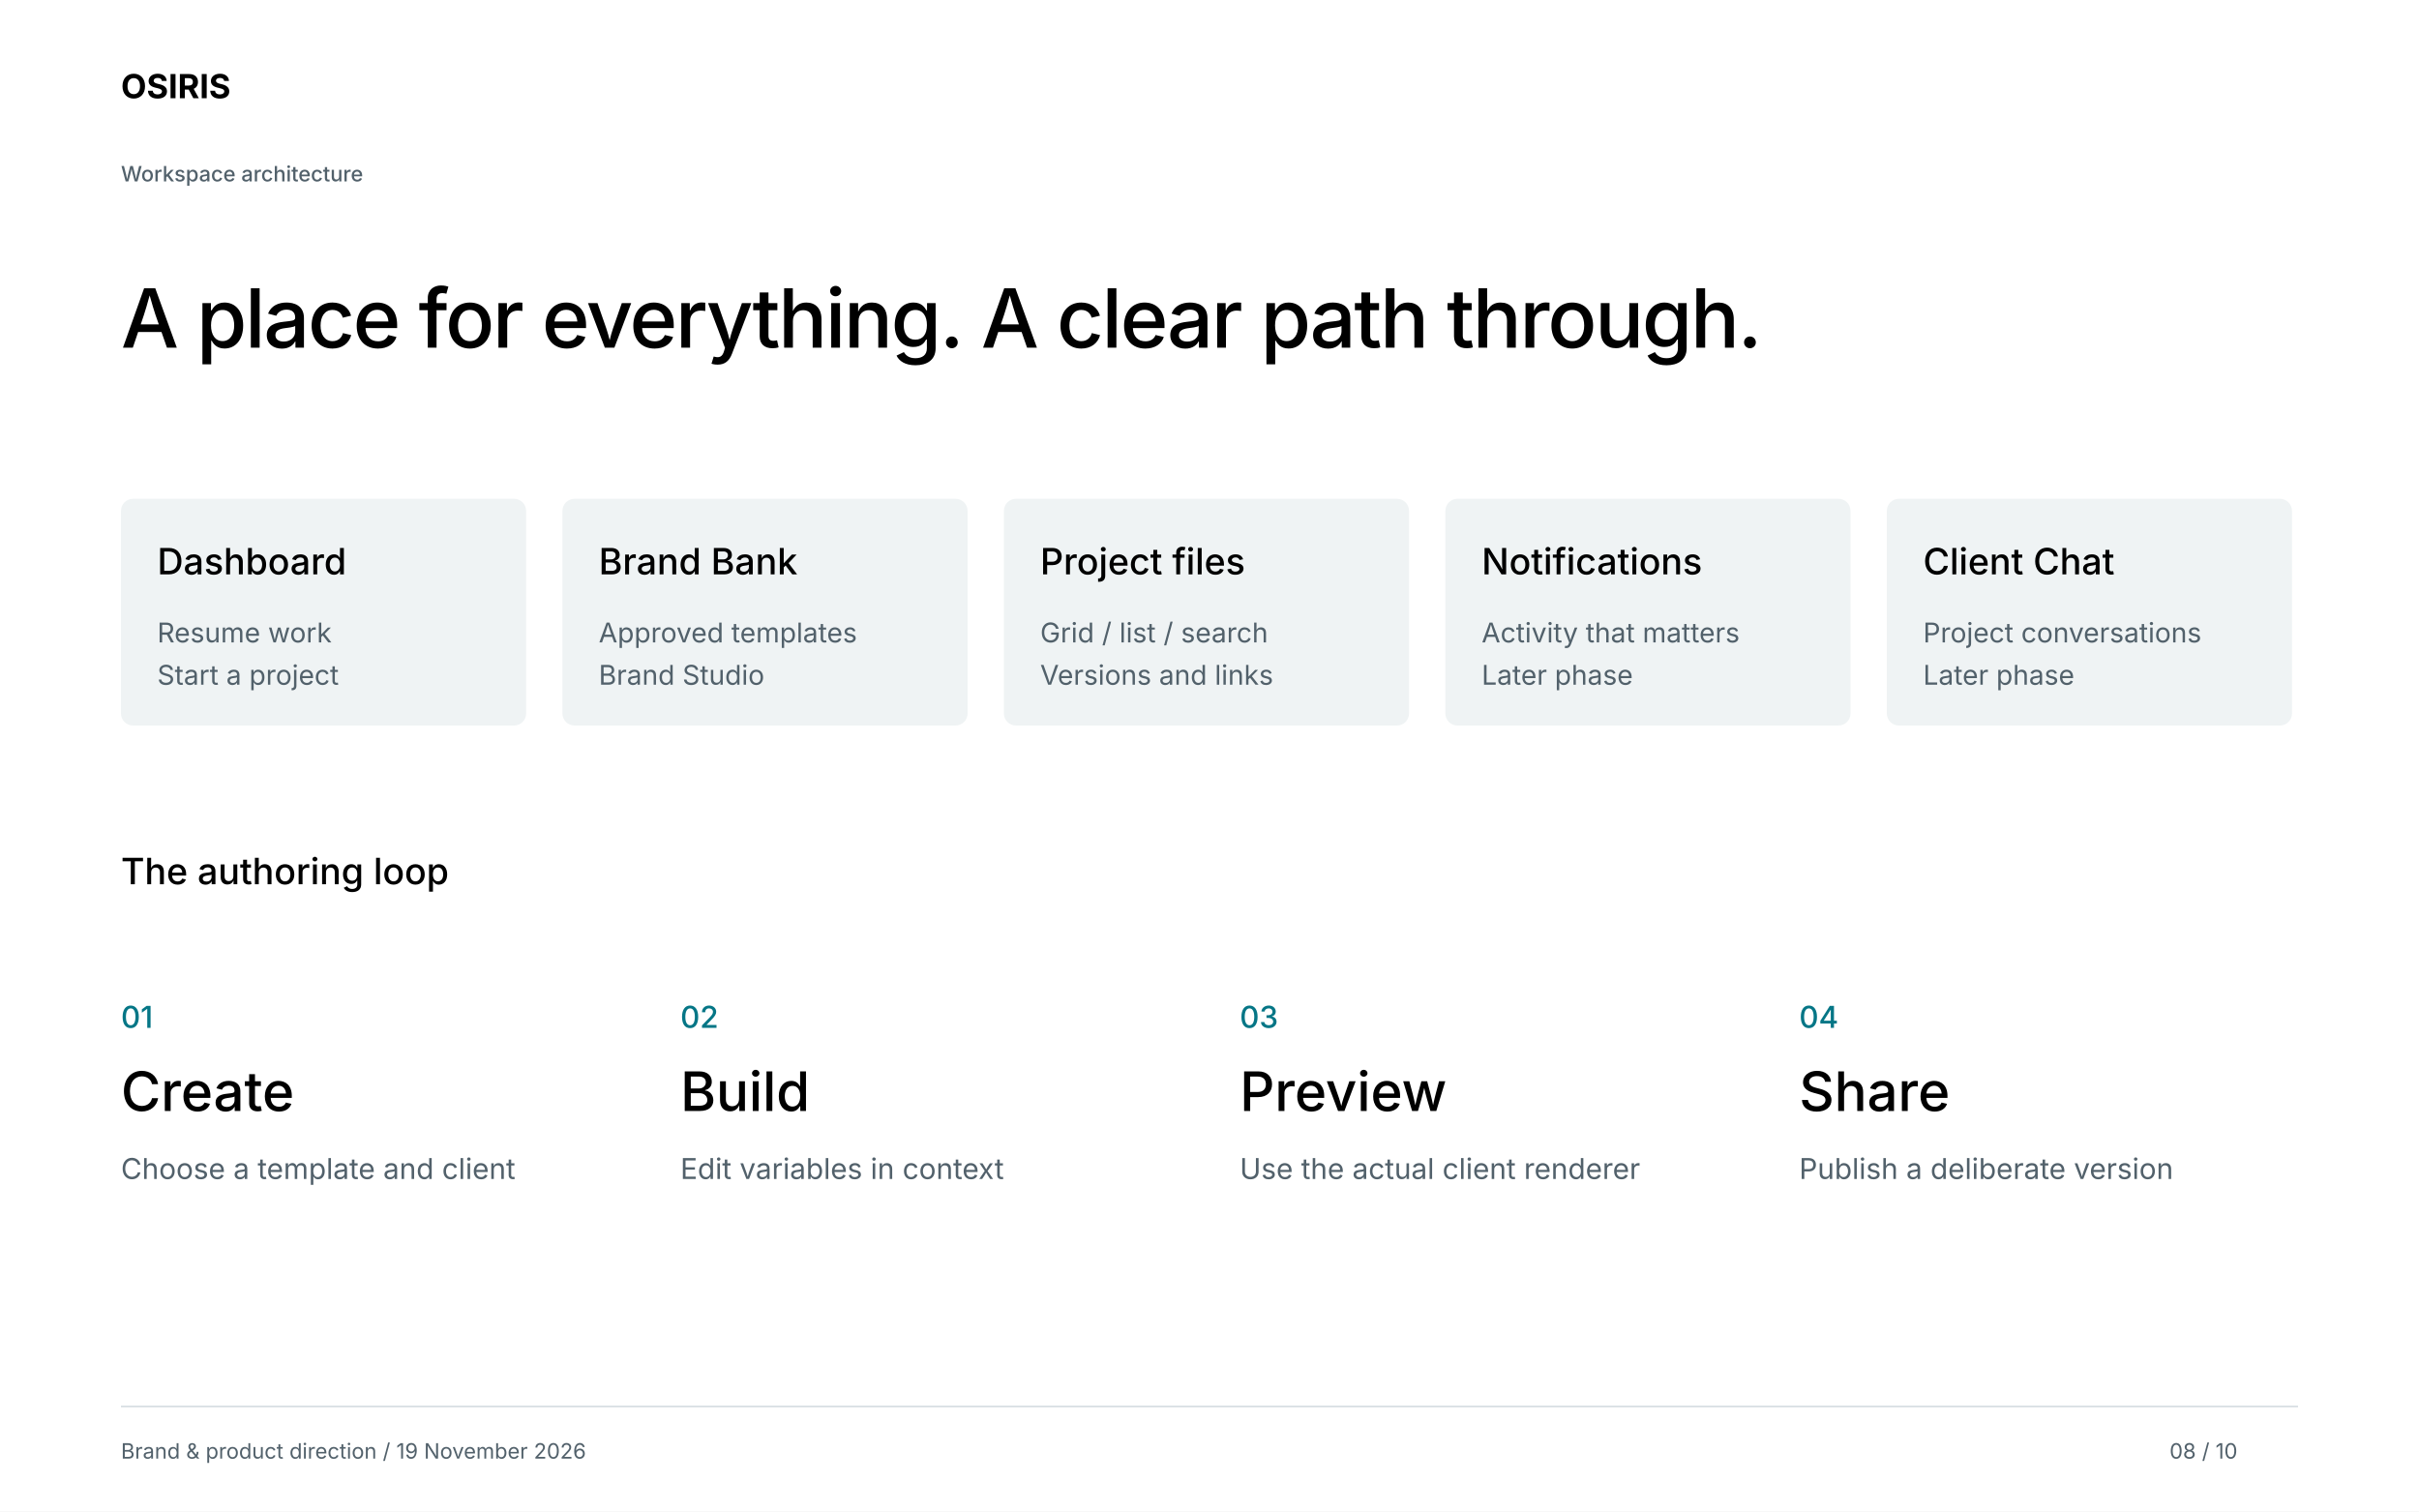
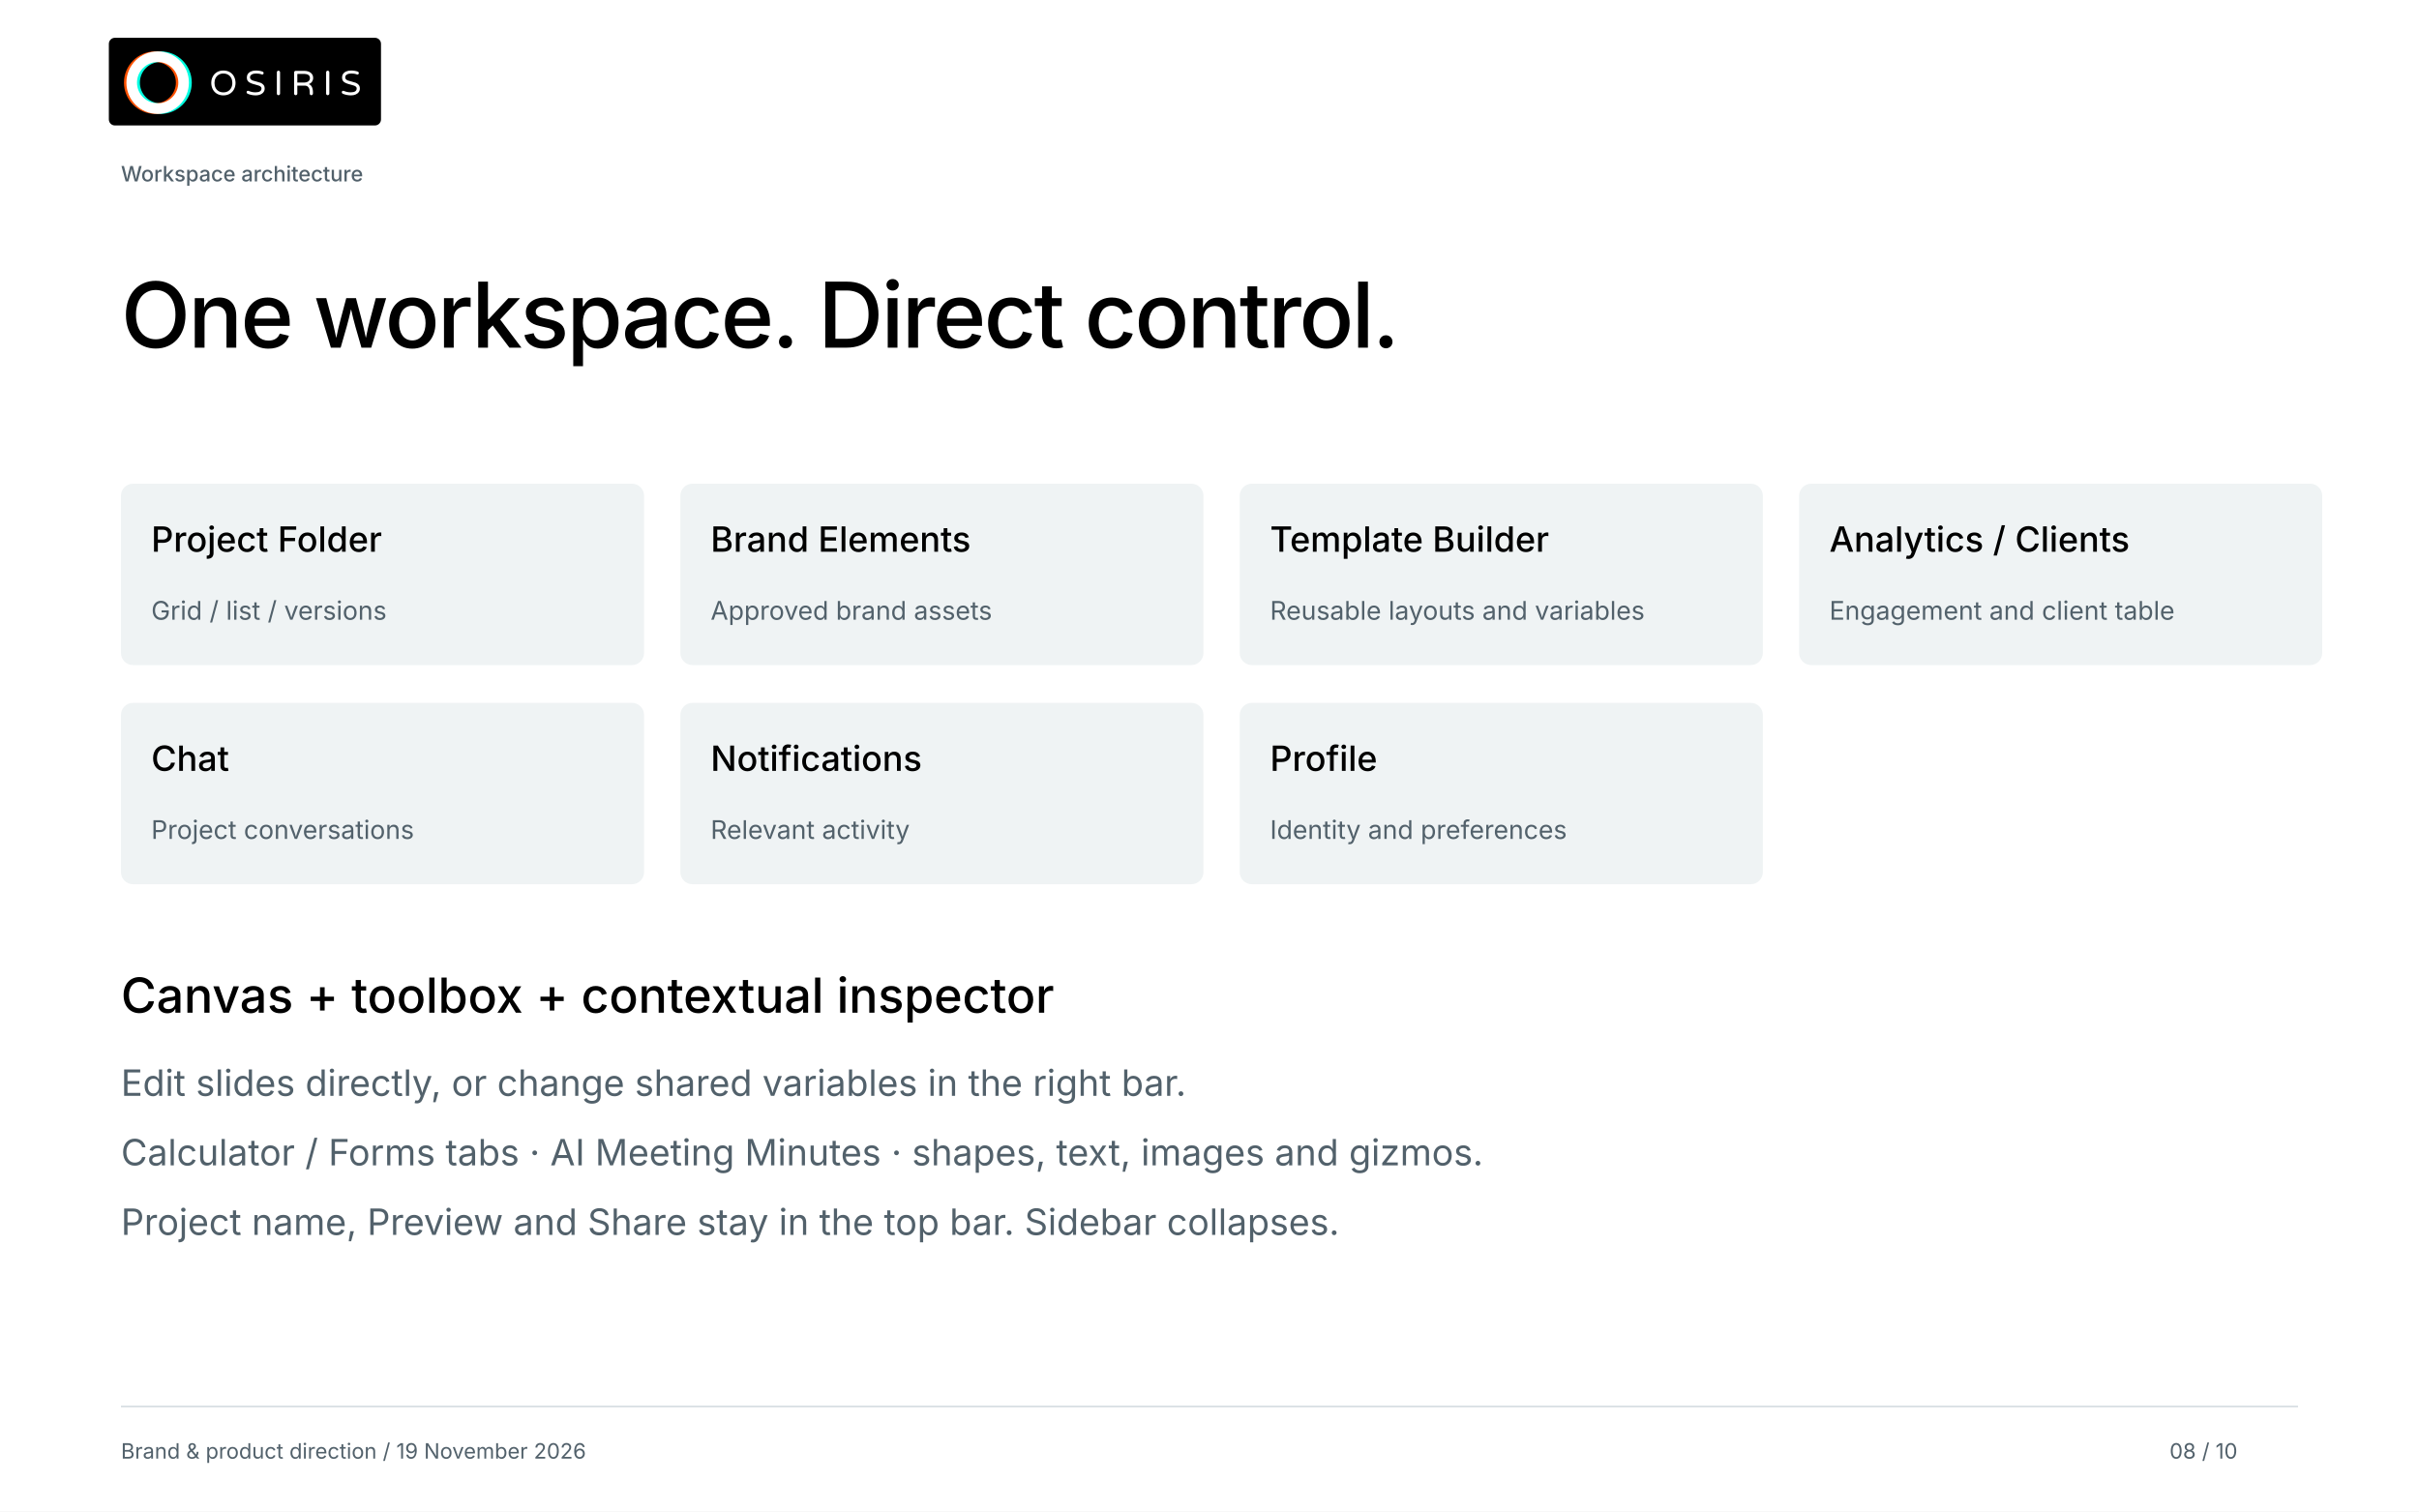
<svg xmlns="http://www.w3.org/2000/svg" width="1600" height="1000" viewBox="0 0 1600 1000">
  <rect x="0" y="0" width="1600" height="1000" rx="0" fill="#FFFFFF" stroke="none" />
-   <text x="80" y="65" fill="#000000" font-family="Inter,Arial,sans-serif" font-size="22" font-weight="650" letter-spacing="0">OSIRIS</text>
+   <rect x="72" y="25" width="180" height="58" rx="4" fill="#000000" stroke="none" />
+   <svg x="82" y="34" width="160" height="41.352" viewBox="0 0 1095 283">
+     <path d="M165.5 0C243.648 0 307 63.352 307 141.5C307 219.648 243.648 283 165.5 283C87.352 283 24 219.648 24 141.5C24 63.352 87.352 0 165.5 0ZM165.5 48C113.861 48 72 89.861 72 141.5C72 193.139 113.861 235 165.5 235C217.139 235 259 193.139 259 141.5C259 89.861 217.139 48 165.5 48Z" fill="#00FFE1" />
+     <path d="M141.5 0C219.648 0 283 63.352 283 141.5C283 219.648 219.648 283 141.5 283C63.352 283 0 219.648 0 141.5C0 63.352 63.352 0 141.5 0ZM141.5 48C89.861 48 48 89.861 48 141.5C48 193.139 89.861 235 141.5 235C193.139 235 235 193.139 235 141.5C235 89.861 193.139 48 141.5 48Z" fill="#FF5100" />
+     <path d="M450.016 199.12C439.35 199.12 429.75 196.72 421.216 191.92C413.003 187.12 406.656 180.507 402.176 172.08C397.696 163.547 395.35 153.787 395.136 142.8C395.243 137.467 395.83 132.347 396.896 127.44C398.07 122.533 399.83 118 402.176 113.84C406.55 105.307 412.896 98.64 421.216 93.84C429.536 89.04 439.136 86.64 450.016 86.64C461.11 86.64 470.763 89.04 478.976 93.84C487.19 98.533 493.536 105.147 498.016 113.68C502.496 122.213 504.843 131.92 505.056 142.8C504.843 153.787 502.496 163.44 498.016 171.76C493.536 180.293 487.136 187.013 478.816 191.92C470.603 196.72 461.003 199.12 450.016 199.12ZM450.016 185.52C458.443 185.52 465.643 183.653 471.616 179.92C477.59 176.187 482.23 171.173 485.536 164.88C488.843 158.48 490.496 151.12 490.496 142.8C490.496 134.587 488.896 127.28 485.696 120.88C482.39 114.267 477.643 109.2 471.456 105.68C465.376 102.053 458.23 100.24 450.016 100.24C441.483 100.24 434.336 102.107 428.576 105.84C422.603 109.467 417.963 114.48 414.656 120.88C411.35 127.28 409.696 134.587 409.696 142.8C409.696 151.12 411.296 158.427 414.496 164.72C417.803 171.333 422.496 176.453 428.576 180.08C434.763 183.707 441.91 185.52 450.016 185.52ZM596.731 199.12C583.505 199.12 571.078 196.613 559.451 191.6C558.278 191.067 557.211 190.213 556.251 189.04C555.398 187.76 554.971 186.427 554.971 185.04C554.971 183.12 555.558 181.52 556.731 180.24C558.011 178.96 559.611 178.32 561.531 178.32C562.705 178.32 563.665 178.533 564.411 178.96C569.211 180.987 574.171 182.587 579.291 183.76C584.411 184.827 589.745 185.36 595.291 185.36C613.425 185.36 622.491 179.387 622.491 167.44C622.491 164.24 621.318 161.733 618.971 159.92C616.731 157.787 613.851 156.133 610.331 154.96C606.918 153.787 602.065 152.347 595.771 150.64C591.505 149.467 587.665 148.4 584.251 147.44C580.838 146.373 577.851 145.307 575.291 144.24C562.491 139.333 556.091 130.853 556.091 118.8C556.091 115.813 556.465 112.933 557.211 110.16C557.958 107.387 559.131 104.773 560.731 102.32C564.038 97.307 568.838 93.467 575.131 90.8C581.425 88.027 588.625 86.64 596.731 86.64C602.385 86.64 607.825 87.067 613.051 87.92C618.278 88.667 623.185 89.947 627.771 91.76C630.758 92.933 632.251 95.067 632.251 98.16C632.251 99.76 631.665 101.307 630.491 102.8C629.318 104.187 627.771 104.88 625.851 104.88C625.105 104.88 624.305 104.667 623.451 104.24C619.398 102.747 615.238 101.68 610.971 101.04C606.811 100.4 602.545 100.08 598.171 100.08C590.065 100.08 583.398 101.627 578.171 104.72C573.051 107.813 570.491 112.133 570.491 117.68C570.491 121.413 571.771 124.4 574.331 126.64C576.785 128.987 579.825 130.8 583.451 132.08C587.078 133.36 592.038 134.747 598.331 136.24C606.758 138.373 613.425 140.347 618.331 142.16C623.451 144.187 627.825 147.28 631.451 151.44C635.078 155.6 636.891 161.253 636.891 168.4C636.891 174.267 635.185 179.547 631.771 184.24C628.358 189.04 623.558 192.72 617.371 195.28C611.291 197.84 604.411 199.12 596.731 199.12ZM699.221 198.32C697.195 198.32 695.488 197.627 694.101 196.24C692.715 194.747 692.021 193.04 692.021 191.12V94.64C692.021 92.72 692.715 91.013 694.101 89.52C695.488 88.027 697.195 87.28 699.221 87.28C701.141 87.28 702.848 88.027 704.341 89.52C705.835 91.013 706.581 92.72 706.581 94.64V191.12C706.581 193.147 705.835 194.853 704.341 196.24C702.848 197.627 701.141 198.32 699.221 198.32ZM777.352 198.32C775.326 198.32 773.619 197.627 772.232 196.24C770.846 194.747 770.152 193.04 770.152 191.12V95.44C770.152 93.52 770.846 91.813 772.232 90.32C773.619 88.827 775.326 88.08 777.352 88.08H813.672C827.859 88.08 838.526 91.067 845.672 97.04C852.819 102.907 856.392 110.587 856.392 120.08C856.392 126.267 854.686 131.92 851.272 137.04C847.859 142.16 842.846 145.893 836.232 148.24C841.246 149.627 845.139 152.293 847.913 156.24C850.686 160.08 852.606 164.507 853.672 169.52C854.846 174.427 855.432 179.227 855.432 183.92V191.12C855.432 193.04 854.686 194.747 853.193 196.24C851.806 197.627 850.152 198.32 848.232 198.32C846.099 198.32 844.339 197.68 842.952 196.4C841.566 195.013 840.872 193.253 840.872 191.12V186.48C840.872 181.253 840.392 176.4 839.432 171.92C838.579 167.547 836.392 163.653 832.872 160.24C829.459 156.72 824.126 154.96 816.872 154.96H784.712V191.12C784.712 193.147 783.966 194.853 782.472 196.24C780.979 197.627 779.272 198.32 777.352 198.32ZM784.712 141.2H812.712C821.886 141.2 829.033 139.44 834.152 135.92C839.272 132.293 841.832 127.333 841.832 121.04C841.832 114.747 839.592 110 835.112 106.8C830.632 103.493 822.899 101.84 811.912 101.84H786.473C785.299 101.84 784.712 102.48 784.712 103.76V141.2ZM922.203 198.32C920.176 198.32 918.469 197.627 917.083 196.24C915.696 194.747 915.003 193.04 915.003 191.12V94.64C915.003 92.72 915.696 91.013 917.083 89.52C918.469 88.027 920.176 87.28 922.203 87.28C924.122 87.28 925.829 88.027 927.323 89.52C928.816 91.013 929.562 92.72 929.562 94.64V191.12C929.562 193.147 928.816 194.853 927.323 196.24C925.829 197.627 924.122 198.32 922.203 198.32ZM1027.69 199.12C1014.47 199.12 1002.04 196.613 990.414 191.6C989.24 191.067 988.174 190.213 987.214 189.04C986.36 187.76 985.934 186.427 985.934 185.04C985.934 183.12 986.52 181.52 987.694 180.24C988.974 178.96 990.574 178.32 992.494 178.32C993.667 178.32 994.627 178.533 995.374 178.96C1000.17 180.987 1005.13 182.587 1010.25 183.76C1015.37 184.827 1020.71 185.36 1026.25 185.36C1044.39 185.36 1053.45 179.387 1053.45 167.44C1053.45 164.24 1052.28 161.733 1049.93 159.92C1047.69 157.787 1044.81 156.133 1041.29 154.96C1037.88 153.787 1033.03 152.347 1026.73 150.64C1022.47 149.467 1018.63 148.4 1015.21 147.44C1011.8 146.373 1008.81 145.307 1006.25 144.24C993.454 139.333 987.054 130.853 987.054 118.8C987.054 115.813 987.427 112.933 988.174 110.16C988.92 107.387 990.094 104.773 991.694 102.32C995 97.307 999.8 93.467 1006.09 90.8C1012.39 88.027 1019.59 86.64 1027.69 86.64C1033.35 86.64 1038.79 87.067 1044.01 87.92C1049.24 88.667 1054.15 89.947 1058.73 91.76C1061.72 92.933 1063.21 95.067 1063.21 98.16C1063.21 99.76 1062.63 101.307 1061.45 102.8C1060.28 104.187 1058.73 104.88 1056.81 104.88C1056.07 104.88 1055.27 104.667 1054.41 104.24C1050.36 102.747 1046.2 101.68 1041.93 101.04C1037.77 100.4 1033.51 100.08 1029.13 100.08C1021.03 100.08 1014.36 101.627 1009.13 104.72C1004.01 107.813 1001.45 112.133 1001.45 117.68C1001.45 121.413 1002.73 124.4 1005.29 126.64C1007.75 128.987 1010.79 130.8 1014.41 132.08C1018.04 133.36 1023 134.747 1029.29 136.24C1037.72 138.373 1044.39 140.347 1049.29 142.16C1054.41 144.187 1058.79 147.28 1062.41 151.44C1066.04 155.6 1067.85 161.253 1067.85 168.4C1067.85 174.267 1066.15 179.547 1062.73 184.24C1059.32 189.04 1054.52 192.72 1048.33 195.28C1042.25 197.84 1035.37 199.12 1027.69 199.12Z" fill="white" />
+     <path d="M152.5 0C230.648 0 294 63.352 294 141.5C294 219.648 230.648 283 152.5 283C74.352 283 11 219.648 11 141.5C11 63.352 74.352 0 152.5 0ZM152.5 48C100.861 48 59 89.861 59 141.5C59 193.139 100.861 235 152.5 235C204.139 235 246 193.139 246 141.5C246 89.861 204.139 48 152.5 48Z" fill="white" />
+   </svg>
  <text x="80" y="120" fill="#52616B" font-family="Inter,Arial,sans-serif" font-size="14" font-weight="500" letter-spacing="0">Workspace architecture</text>
  <rect x="80" y="930" width="1440" height="1" rx="0" fill="#D3DBDF" stroke="none" />
  <text x="80" y="965" fill="#52616B" font-family="Inter,Arial,sans-serif" font-size="14" font-weight="400" letter-spacing="0">Brand &amp; product direction / 19 November 2026</text>
  <text x="1435" y="965" fill="#52616B" font-family="Inter,Arial,sans-serif" font-size="14" font-weight="400" letter-spacing="0">08 / 10</text>
-   <text x="80" y="230" fill="#000000" font-family="Inter,Arial,sans-serif" font-size="54" font-weight="550" letter-spacing="-1.35">A place for everything. A clear path through.</text>
-   <rect x="80" y="330" width="268" height="150" rx="8" fill="#EFF3F4" stroke="none" />
-   <text x="104" y="380" fill="#000000" font-family="Inter,Arial,sans-serif" font-size="24" font-weight="550" letter-spacing="0">Dashboard</text>
-   <text x="104" y="425" fill="#52616B" font-family="Inter,Arial,sans-serif" font-size="18" font-weight="400" letter-spacing="0">Resume work</text>
-   <text x="104" y="453" fill="#52616B" font-family="Inter,Arial,sans-serif" font-size="18" font-weight="400" letter-spacing="0">Start a project</text>
-   <rect x="372" y="330" width="268" height="150" rx="8" fill="#EFF3F4" stroke="none" />
-   <text x="396" y="380" fill="#000000" font-family="Inter,Arial,sans-serif" font-size="24" font-weight="550" letter-spacing="0">Brand Bank</text>
-   <text x="396" y="425" fill="#52616B" font-family="Inter,Arial,sans-serif" font-size="18" font-weight="400" letter-spacing="0">Approved templates</text>
-   <text x="396" y="453" fill="#52616B" font-family="Inter,Arial,sans-serif" font-size="18" font-weight="400" letter-spacing="0">Brand Studio</text>
-   <rect x="664" y="330" width="268" height="150" rx="8" fill="#EFF3F4" stroke="none" />
-   <text x="688" y="380" fill="#000000" font-family="Inter,Arial,sans-serif" font-size="24" font-weight="550" letter-spacing="0">Project files</text>
-   <text x="688" y="425" fill="#52616B" font-family="Inter,Arial,sans-serif" font-size="18" font-weight="400" letter-spacing="0">Grid / list / search</text>
-   <text x="688" y="453" fill="#52616B" font-family="Inter,Arial,sans-serif" font-size="18" font-weight="400" letter-spacing="0">Versions and links</text>
-   <rect x="956" y="330" width="268" height="150" rx="8" fill="#EFF3F4" stroke="none" />
-   <text x="980" y="380" fill="#000000" font-family="Inter,Arial,sans-serif" font-size="24" font-weight="550" letter-spacing="0">Notifications</text>
-   <text x="980" y="425" fill="#52616B" font-family="Inter,Arial,sans-serif" font-size="18" font-weight="400" letter-spacing="0">Activity that matters</text>
-   <text x="980" y="453" fill="#52616B" font-family="Inter,Arial,sans-serif" font-size="18" font-weight="400" letter-spacing="0">Later phase</text>
-   <rect x="1248" y="330" width="268" height="150" rx="8" fill="#EFF3F4" stroke="none" />
-   <text x="1272" y="380" fill="#000000" font-family="Inter,Arial,sans-serif" font-size="24" font-weight="550" letter-spacing="0">Client Chat</text>
-   <text x="1272" y="425" fill="#52616B" font-family="Inter,Arial,sans-serif" font-size="18" font-weight="400" letter-spacing="0">Project conversations</text>
-   <text x="1272" y="453" fill="#52616B" font-family="Inter,Arial,sans-serif" font-size="18" font-weight="400" letter-spacing="0">Later phase</text>
-   <text x="80" y="585" fill="#000000" font-family="Inter,Arial,sans-serif" font-size="24" font-weight="550" letter-spacing="0">The authoring loop</text>
-   <text x="80" y="680" fill="#057686" font-family="Inter,Arial,sans-serif" font-size="20" font-weight="550" letter-spacing="0">01</text>
-   <text x="80" y="735" fill="#000000" font-family="Inter,Arial,sans-serif" font-size="36" font-weight="550" letter-spacing="0">Create</text>
-   <text x="80" y="780" fill="#52616B" font-family="Inter,Arial,sans-serif" font-size="19" font-weight="400" letter-spacing="0">Choose a template and client</text>
-   <text x="450" y="680" fill="#057686" font-family="Inter,Arial,sans-serif" font-size="20" font-weight="550" letter-spacing="0">02</text>
-   <text x="450" y="735" fill="#000000" font-family="Inter,Arial,sans-serif" font-size="36" font-weight="550" letter-spacing="0">Build</text>
-   <text x="450" y="780" fill="#52616B" font-family="Inter,Arial,sans-serif" font-size="19" font-weight="400" letter-spacing="0">Edit variables in context</text>
-   <text x="820" y="680" fill="#057686" font-family="Inter,Arial,sans-serif" font-size="20" font-weight="550" letter-spacing="0">03</text>
-   <text x="820" y="735" fill="#000000" font-family="Inter,Arial,sans-serif" font-size="36" font-weight="550" letter-spacing="0">Preview</text>
-   <text x="820" y="780" fill="#52616B" font-family="Inter,Arial,sans-serif" font-size="19" font-weight="400" letter-spacing="0">Use the actual client renderer</text>
-   <text x="1190" y="680" fill="#057686" font-family="Inter,Arial,sans-serif" font-size="20" font-weight="550" letter-spacing="0">04</text>
-   <text x="1190" y="735" fill="#000000" font-family="Inter,Arial,sans-serif" font-size="36" font-weight="550" letter-spacing="0">Share</text>
-   <text x="1190" y="780" fill="#52616B" font-family="Inter,Arial,sans-serif" font-size="19" font-weight="400" letter-spacing="0">Publish a deliberate version</text>
+   <text x="80" y="230" fill="#000000" font-family="Inter,Arial,sans-serif" font-size="60" font-weight="550" letter-spacing="-1.5">One workspace. Direct control.</text>
+   <rect x="80" y="320" width="346" height="120" rx="8" fill="#EFF3F4" stroke="none" />
+   <text x="100" y="365" fill="#000000" font-family="Inter,Arial,sans-serif" font-size="23" font-weight="550" letter-spacing="0">Project Folder</text>
+   <text x="100" y="410" fill="#52616B" font-family="Inter,Arial,sans-serif" font-size="17" font-weight="400" letter-spacing="0">Grid / list / versions</text>
+   <rect x="450" y="320" width="346" height="120" rx="8" fill="#EFF3F4" stroke="none" />
+   <text x="470" y="365" fill="#000000" font-family="Inter,Arial,sans-serif" font-size="23" font-weight="550" letter-spacing="0">Brand Elements</text>
+   <text x="470" y="410" fill="#52616B" font-family="Inter,Arial,sans-serif" font-size="17" font-weight="400" letter-spacing="0">Approved brand assets</text>
+   <rect x="820" y="320" width="346" height="120" rx="8" fill="#EFF3F4" stroke="none" />
+   <text x="840" y="365" fill="#000000" font-family="Inter,Arial,sans-serif" font-size="23" font-weight="550" letter-spacing="0">Template Builder</text>
+   <text x="840" y="410" fill="#52616B" font-family="Inter,Arial,sans-serif" font-size="17" font-weight="400" letter-spacing="0">Reusable layouts and variables</text>
+   <rect x="1190" y="320" width="346" height="120" rx="8" fill="#EFF3F4" stroke="none" />
+   <text x="1210" y="365" fill="#000000" font-family="Inter,Arial,sans-serif" font-size="23" font-weight="550" letter-spacing="0">Analytics / Clients</text>
+   <text x="1210" y="410" fill="#52616B" font-family="Inter,Arial,sans-serif" font-size="17" font-weight="400" letter-spacing="0">Engagement and client table</text>
+   <rect x="80" y="465" width="346" height="120" rx="8" fill="#EFF3F4" stroke="none" />
+   <text x="100" y="510" fill="#000000" font-family="Inter,Arial,sans-serif" font-size="23" font-weight="550" letter-spacing="0">Chat</text>
+   <text x="100" y="555" fill="#52616B" font-family="Inter,Arial,sans-serif" font-size="17" font-weight="400" letter-spacing="0">Project conversations</text>
+   <rect x="450" y="465" width="346" height="120" rx="8" fill="#EFF3F4" stroke="none" />
+   <text x="470" y="510" fill="#000000" font-family="Inter,Arial,sans-serif" font-size="23" font-weight="550" letter-spacing="0">Notifications</text>
+   <text x="470" y="555" fill="#52616B" font-family="Inter,Arial,sans-serif" font-size="17" font-weight="400" letter-spacing="0">Relevant activity</text>
+   <rect x="820" y="465" width="346" height="120" rx="8" fill="#EFF3F4" stroke="none" />
+   <text x="840" y="510" fill="#000000" font-family="Inter,Arial,sans-serif" font-size="23" font-weight="550" letter-spacing="0">Profile</text>
+   <text x="840" y="555" fill="#52616B" font-family="Inter,Arial,sans-serif" font-size="17" font-weight="400" letter-spacing="0">Identity and preferences</text>
+   <text x="80" y="670" fill="#000000" font-family="Inter,Arial,sans-serif" font-size="32" font-weight="550" letter-spacing="0">Canvas + toolbox + contextual inspector</text>
+   <text x="80" y="725" fill="#52616B" font-family="Inter,Arial,sans-serif" font-size="24" font-weight="400" letter-spacing="0">Edit slides directly, or change shared variables in the right bar.</text>
+   <text x="80" y="771" fill="#52616B" font-family="Inter,Arial,sans-serif" font-size="24" font-weight="400" letter-spacing="0">Calculator / Forms tabs · AI Meeting Minutes · shapes, text, images and gizmos.</text>
+   <text x="80" y="817" fill="#52616B" font-family="Inter,Arial,sans-serif" font-size="24" font-weight="400" letter-spacing="0">Project name, Preview and Share stay in the top bar. Sidebar collapses.</text>
</svg>
